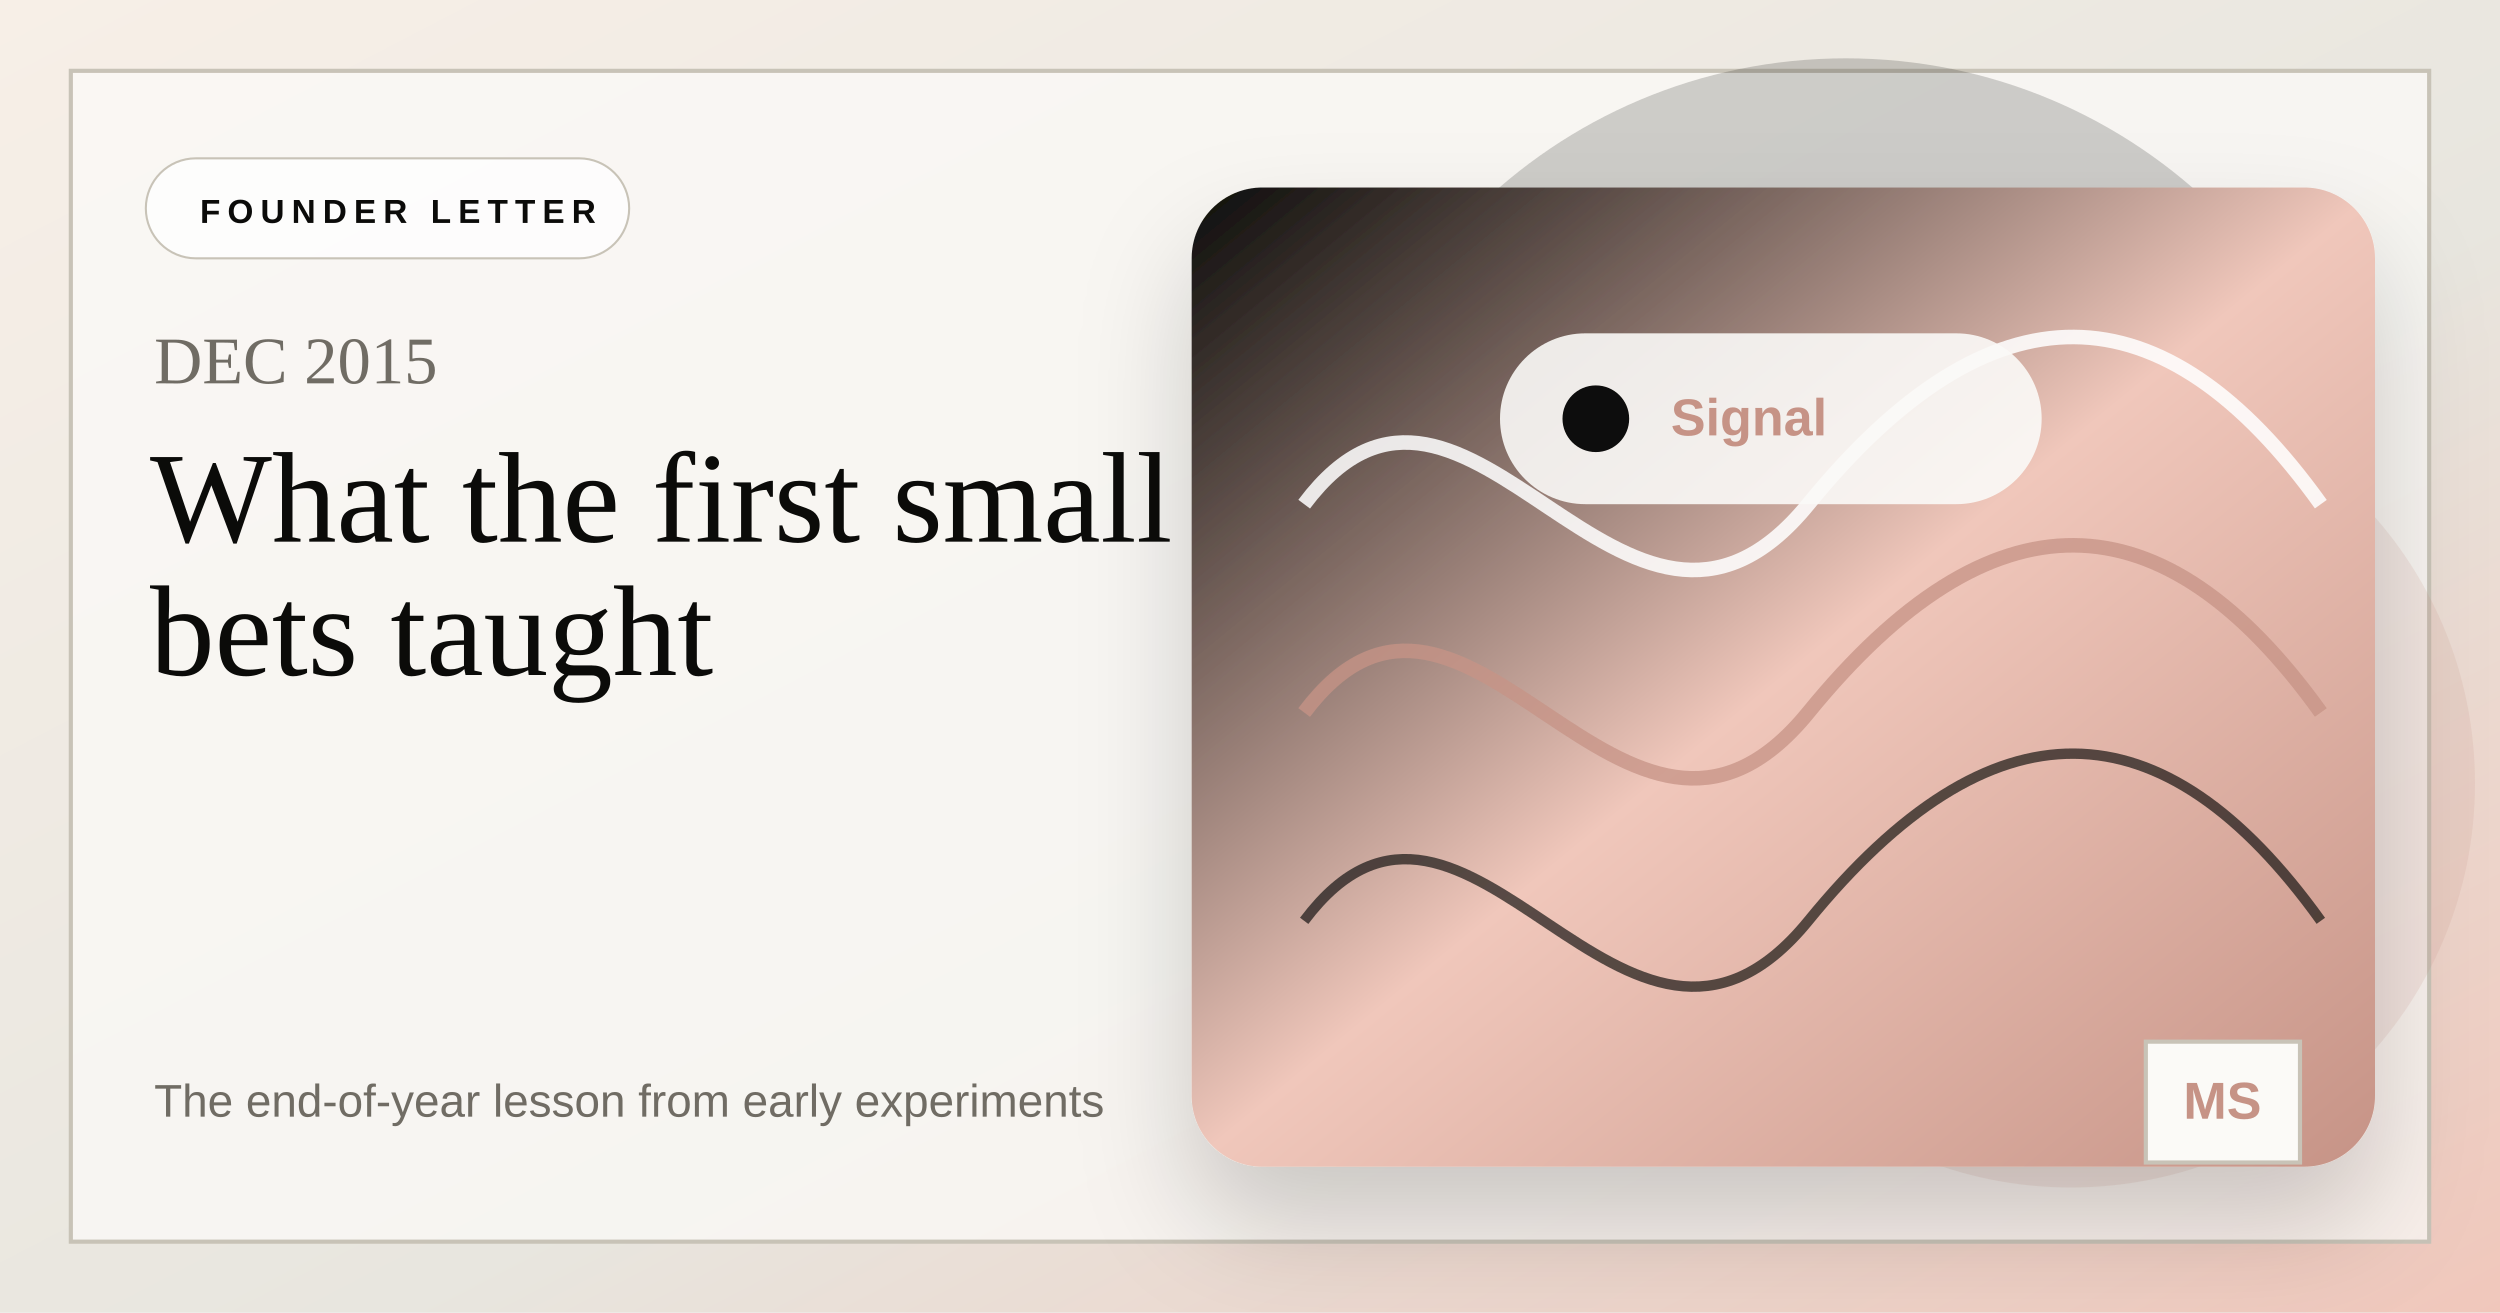
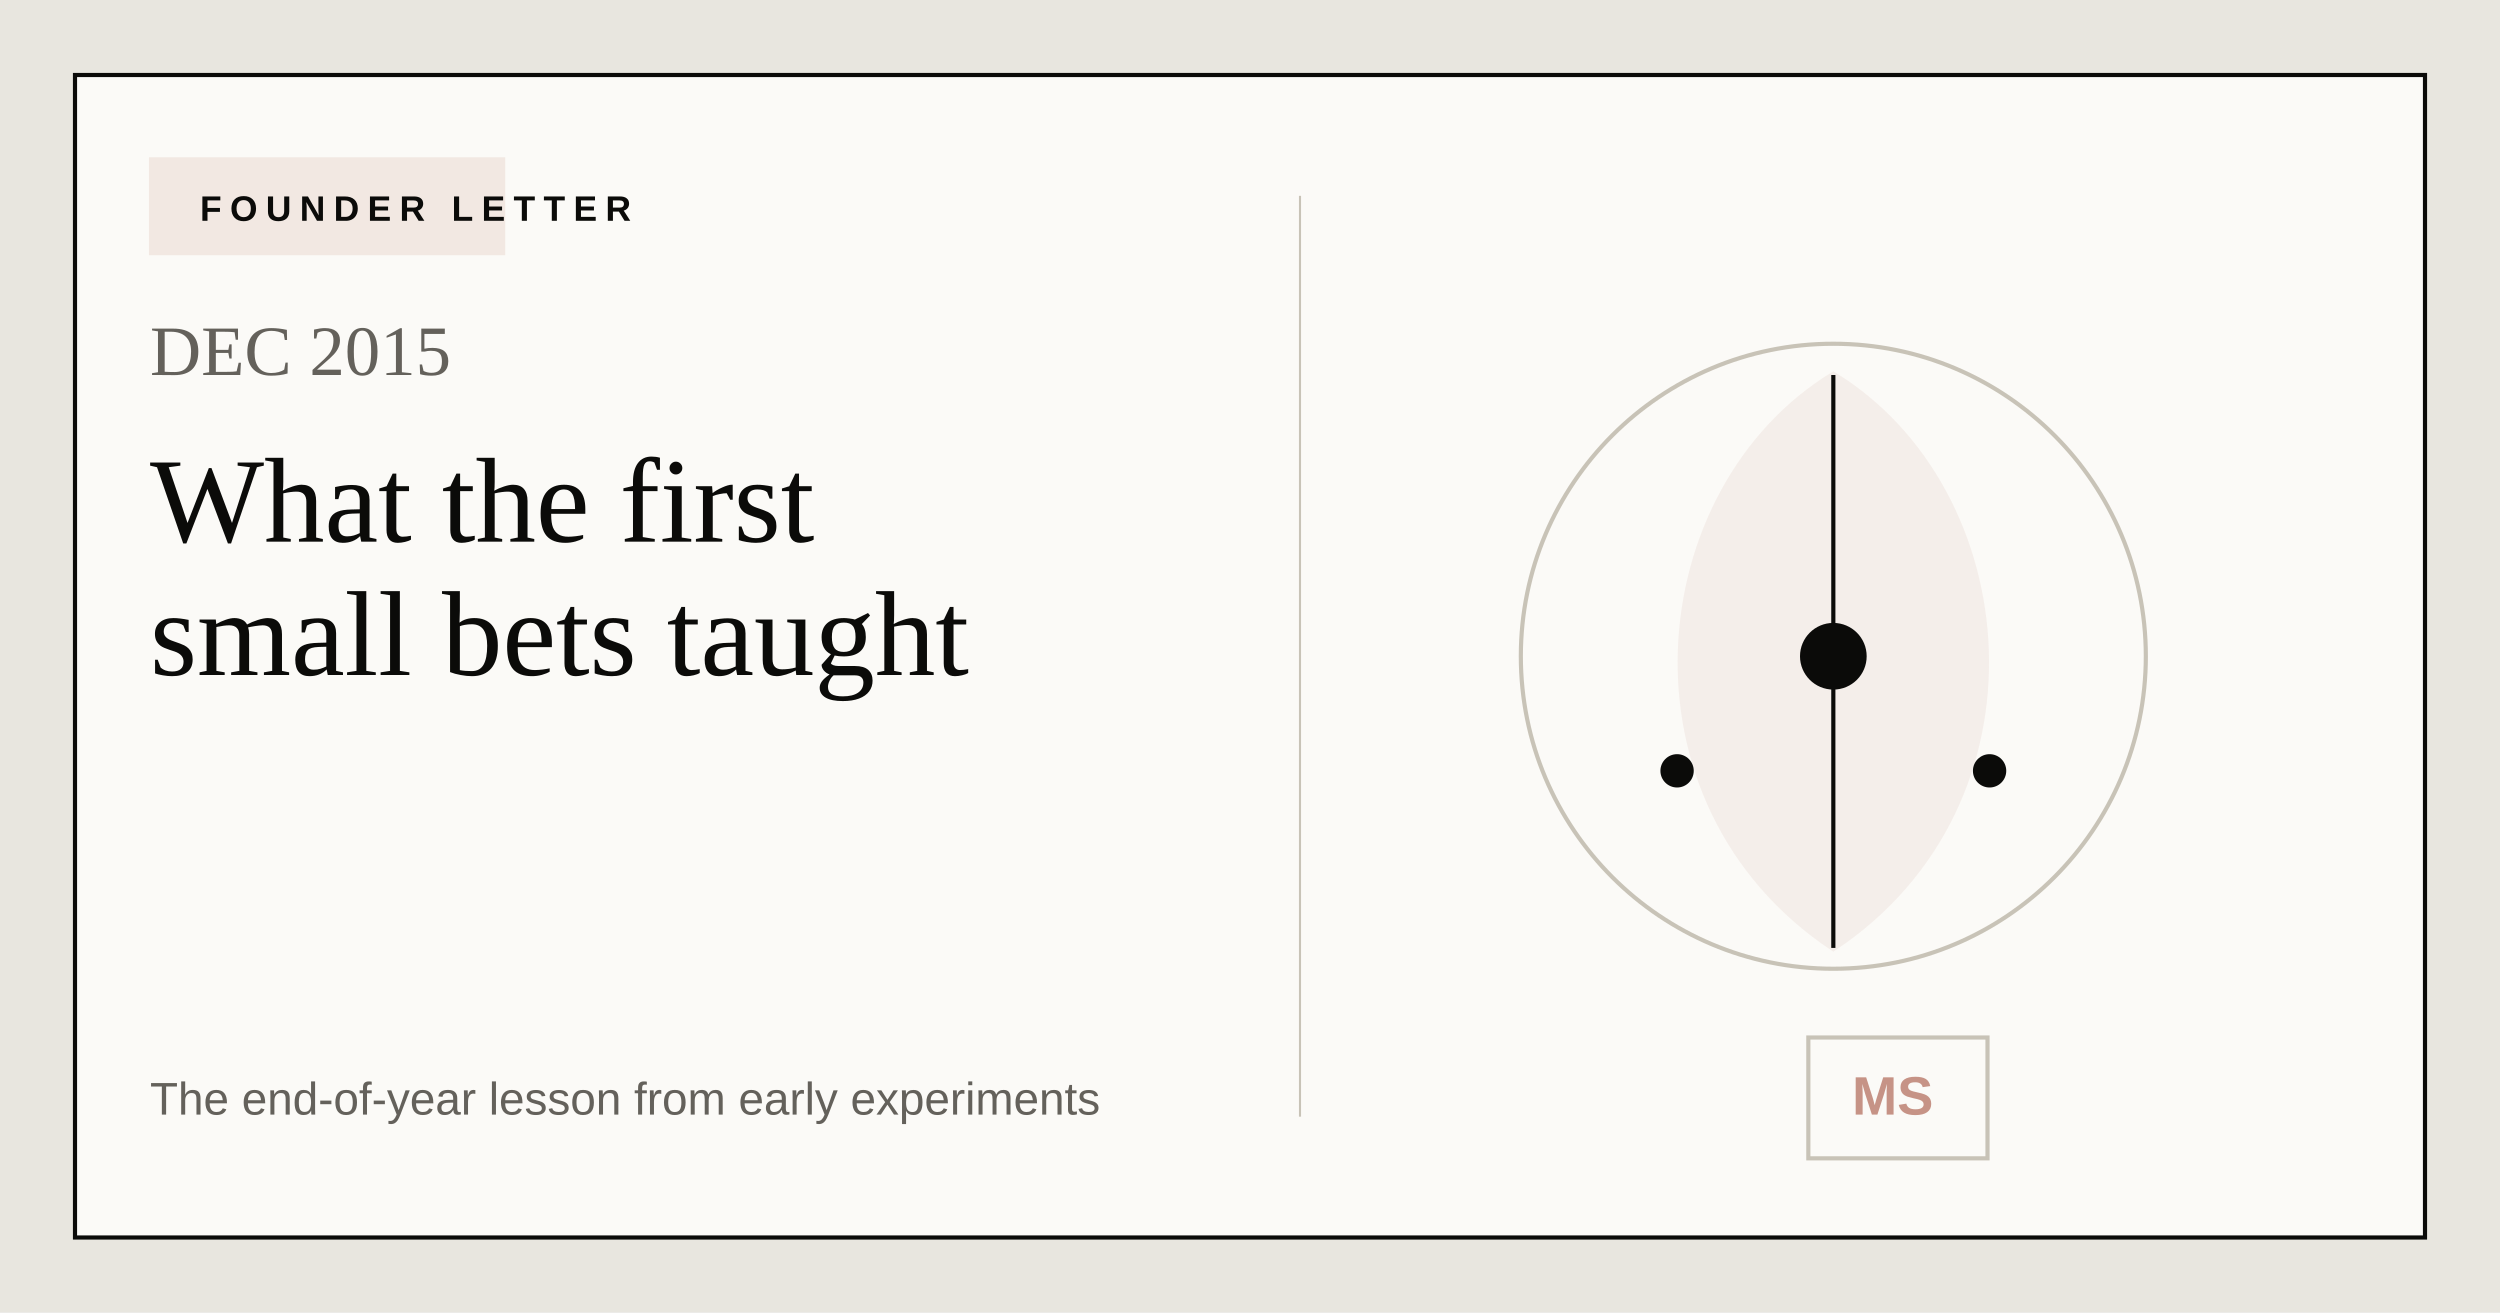
<svg xmlns="http://www.w3.org/2000/svg" width="1200" height="630" viewBox="0 0 1200 630" role="img" aria-labelledby="title desc">
-   <defs>
-     <linearGradient id="backgroundGradient" x1="0" y1="0" x2="1" y2="1">
-       <stop offset="0%" stop-color="#f7efe7" />
-       <stop offset="58%" stop-color="#e8e6df" />
-       <stop offset="100%" stop-color="#f0c7bb" />
-     </linearGradient>
-     <radialGradient id="fieldGradient" cx="68%" cy="42%" r="70%">
-       <stop offset="0%" stop-color="#d96fe8" stop-opacity="0.92" />
-       <stop offset="55%" stop-color="#0b0b09" stop-opacity="0.54" />
-       <stop offset="100%" stop-color="#6fd3ff" stop-opacity="0.86" />
-     </radialGradient>
-     <linearGradient id="waveGradient" x1="0" y1="0" x2="1" y2="1">
-       <stop offset="0%" stop-color="#0b0b09" />
-       <stop offset="50%" stop-color="#f0c7bb" />
-       <stop offset="100%" stop-color="#c69386" />
-     </linearGradient>
-     <filter id="softShadow" x="-20%" y="-20%" width="140%" height="140%">
-       <feDropShadow dx="0" dy="28" stdDeviation="26" flood-color="#0b0b09" flood-opacity="0.18" />
-     </filter>
-   </defs>
-   <rect width="1200" height="630" fill="url(#backgroundGradient)" />
-   <rect x="34" y="34" width="1132" height="562" rx="0" fill="rgba(251,250,247,0.76)" stroke="#c8c3b7" stroke-width="2" />
-   <circle cx="886" cy="282" r="254" fill="#0b0b09" opacity="0.18" />
-   <circle cx="994" cy="376" r="194" fill="#c69386" opacity="0.16" />
-   <g filter="url(#softShadow)">
-     <rect x="572" y="90" width="568" height="470" rx="34" fill="url(#waveGradient)" />
-     <path d="M626 242 C704 138 780 350 868 242 S1038 136 1114 242" fill="none" stroke="#ffffff" stroke-width="7" opacity="0.86" />
-     <path d="M626 342 C704 238 780 450 868 342 S1038 236 1114 342" fill="none" stroke="#c69386" stroke-width="7" opacity="0.76" />
-     <path d="M626 442 C704 338 780 550 868 442 S1038 336 1114 442" fill="none" stroke="#0b0b09" stroke-width="5" opacity="0.66" />
-     <rect x="720" y="160" width="260" height="82" rx="41" fill="#fbfaf7" opacity="0.9" />
-     <circle cx="766" cy="201" r="16" fill="#0b0b09" />
-     <text x="802" y="209" font-family="Arial, Helvetica, sans-serif" font-size="25" font-weight="700" fill="#c69386">Signal</text>
-   </g>
-   <rect x="70" y="76" width="232" height="48" rx="24" fill="rgba(255,255,255,0.72)" stroke="#c8c3b7" />
-   <text x="96" y="107" font-family="Arial, Helvetica, sans-serif" font-size="16" font-weight="700" letter-spacing="3.4" fill="#0b0b09">FOUNDER LETTER</text>
-   <text x="74" y="184" font-family="Georgia, 'Times New Roman', serif" font-size="32" fill="#706c64">DEC 2015</text>
-   <text x="72" y="260" font-family="Georgia, 'Times New Roman', serif" font-size="62" font-weight="500" fill="#0b0b09">What the first small</text>
-   <text x="72" y="324" font-family="Georgia, 'Times New Roman', serif" font-size="62" font-weight="500" fill="#0b0b09">bets taught</text>
-   <text x="74" y="536" font-family="Arial, Helvetica, sans-serif" font-size="22" fill="#706c64">The end-of-year lesson from early experiments</text>
-   <rect x="1030" y="500" width="74" height="58" rx="0" fill="#fbfaf7" stroke="#c8c3b7" stroke-width="2" />
-   <text x="1048" y="537" font-family="Arial, Helvetica, sans-serif" font-size="25" font-weight="800" fill="#c69386">MS</text>
+   <rect width="1200" height="630" fill="#e8e6df" />
+   <rect x="36" y="36" width="1128" height="558" fill="#fbfaf7" stroke="#0b0b09" stroke-width="2" />
+   <rect x="72" y="76" width="170" height="46" fill="#c69386" opacity="0.18" stroke="#c69386" stroke-width="1" />
+   <text x="96" y="106" font-family="Arial, Helvetica, sans-serif" font-size="17" font-weight="700" letter-spacing="4" fill="#0b0b09">FOUNDER LETTER</text>
+   <text x="72" y="180" font-family="Georgia, 'Times New Roman', serif" font-size="34" fill="#64615b">DEC 2015</text>
+   <text x="72" y="260" font-family="Georgia, 'Times New Roman', serif" font-size="58" font-weight="500" fill="#0b0b09">What the first</text>
+   <text x="72" y="324" font-family="Georgia, 'Times New Roman', serif" font-size="58" font-weight="500" fill="#0b0b09">small bets taught</text>
+   <text x="72" y="535" font-family="Arial, Helvetica, sans-serif" font-size="22" fill="#64615b">The end-of-year lesson from early experiments</text>
+   <circle cx="880" cy="315" r="150" fill="none" stroke="#c8c3b7" stroke-width="2" />
+   <path d="M880 455 C775 385 790 235 880 180 C970 235 985 385 880 455Z" fill="#c69386" opacity="0.12" stroke="#c69386" stroke-width="3" />
+   <path d="M880 455 V180" stroke="#0b0b09" stroke-width="2" />
+   <circle cx="880" cy="315" r="16" fill="#0b0b09" />
+   <circle cx="805" cy="370" r="8" fill="#0b0b09" />
+   <circle cx="955" cy="370" r="8" fill="#0b0b09" />
+   <line x1="624" y1="94" x2="624" y2="536" stroke="#c8c3b7" stroke-width="1" />
+   <rect x="868" y="498" width="86" height="58" fill="#fbfaf7" stroke="#c8c3b7" stroke-width="2" />
+   <text x="889" y="535" font-family="Arial, Helvetica, sans-serif" font-size="26" font-weight="700" fill="#c69386">MS</text>
</svg>
